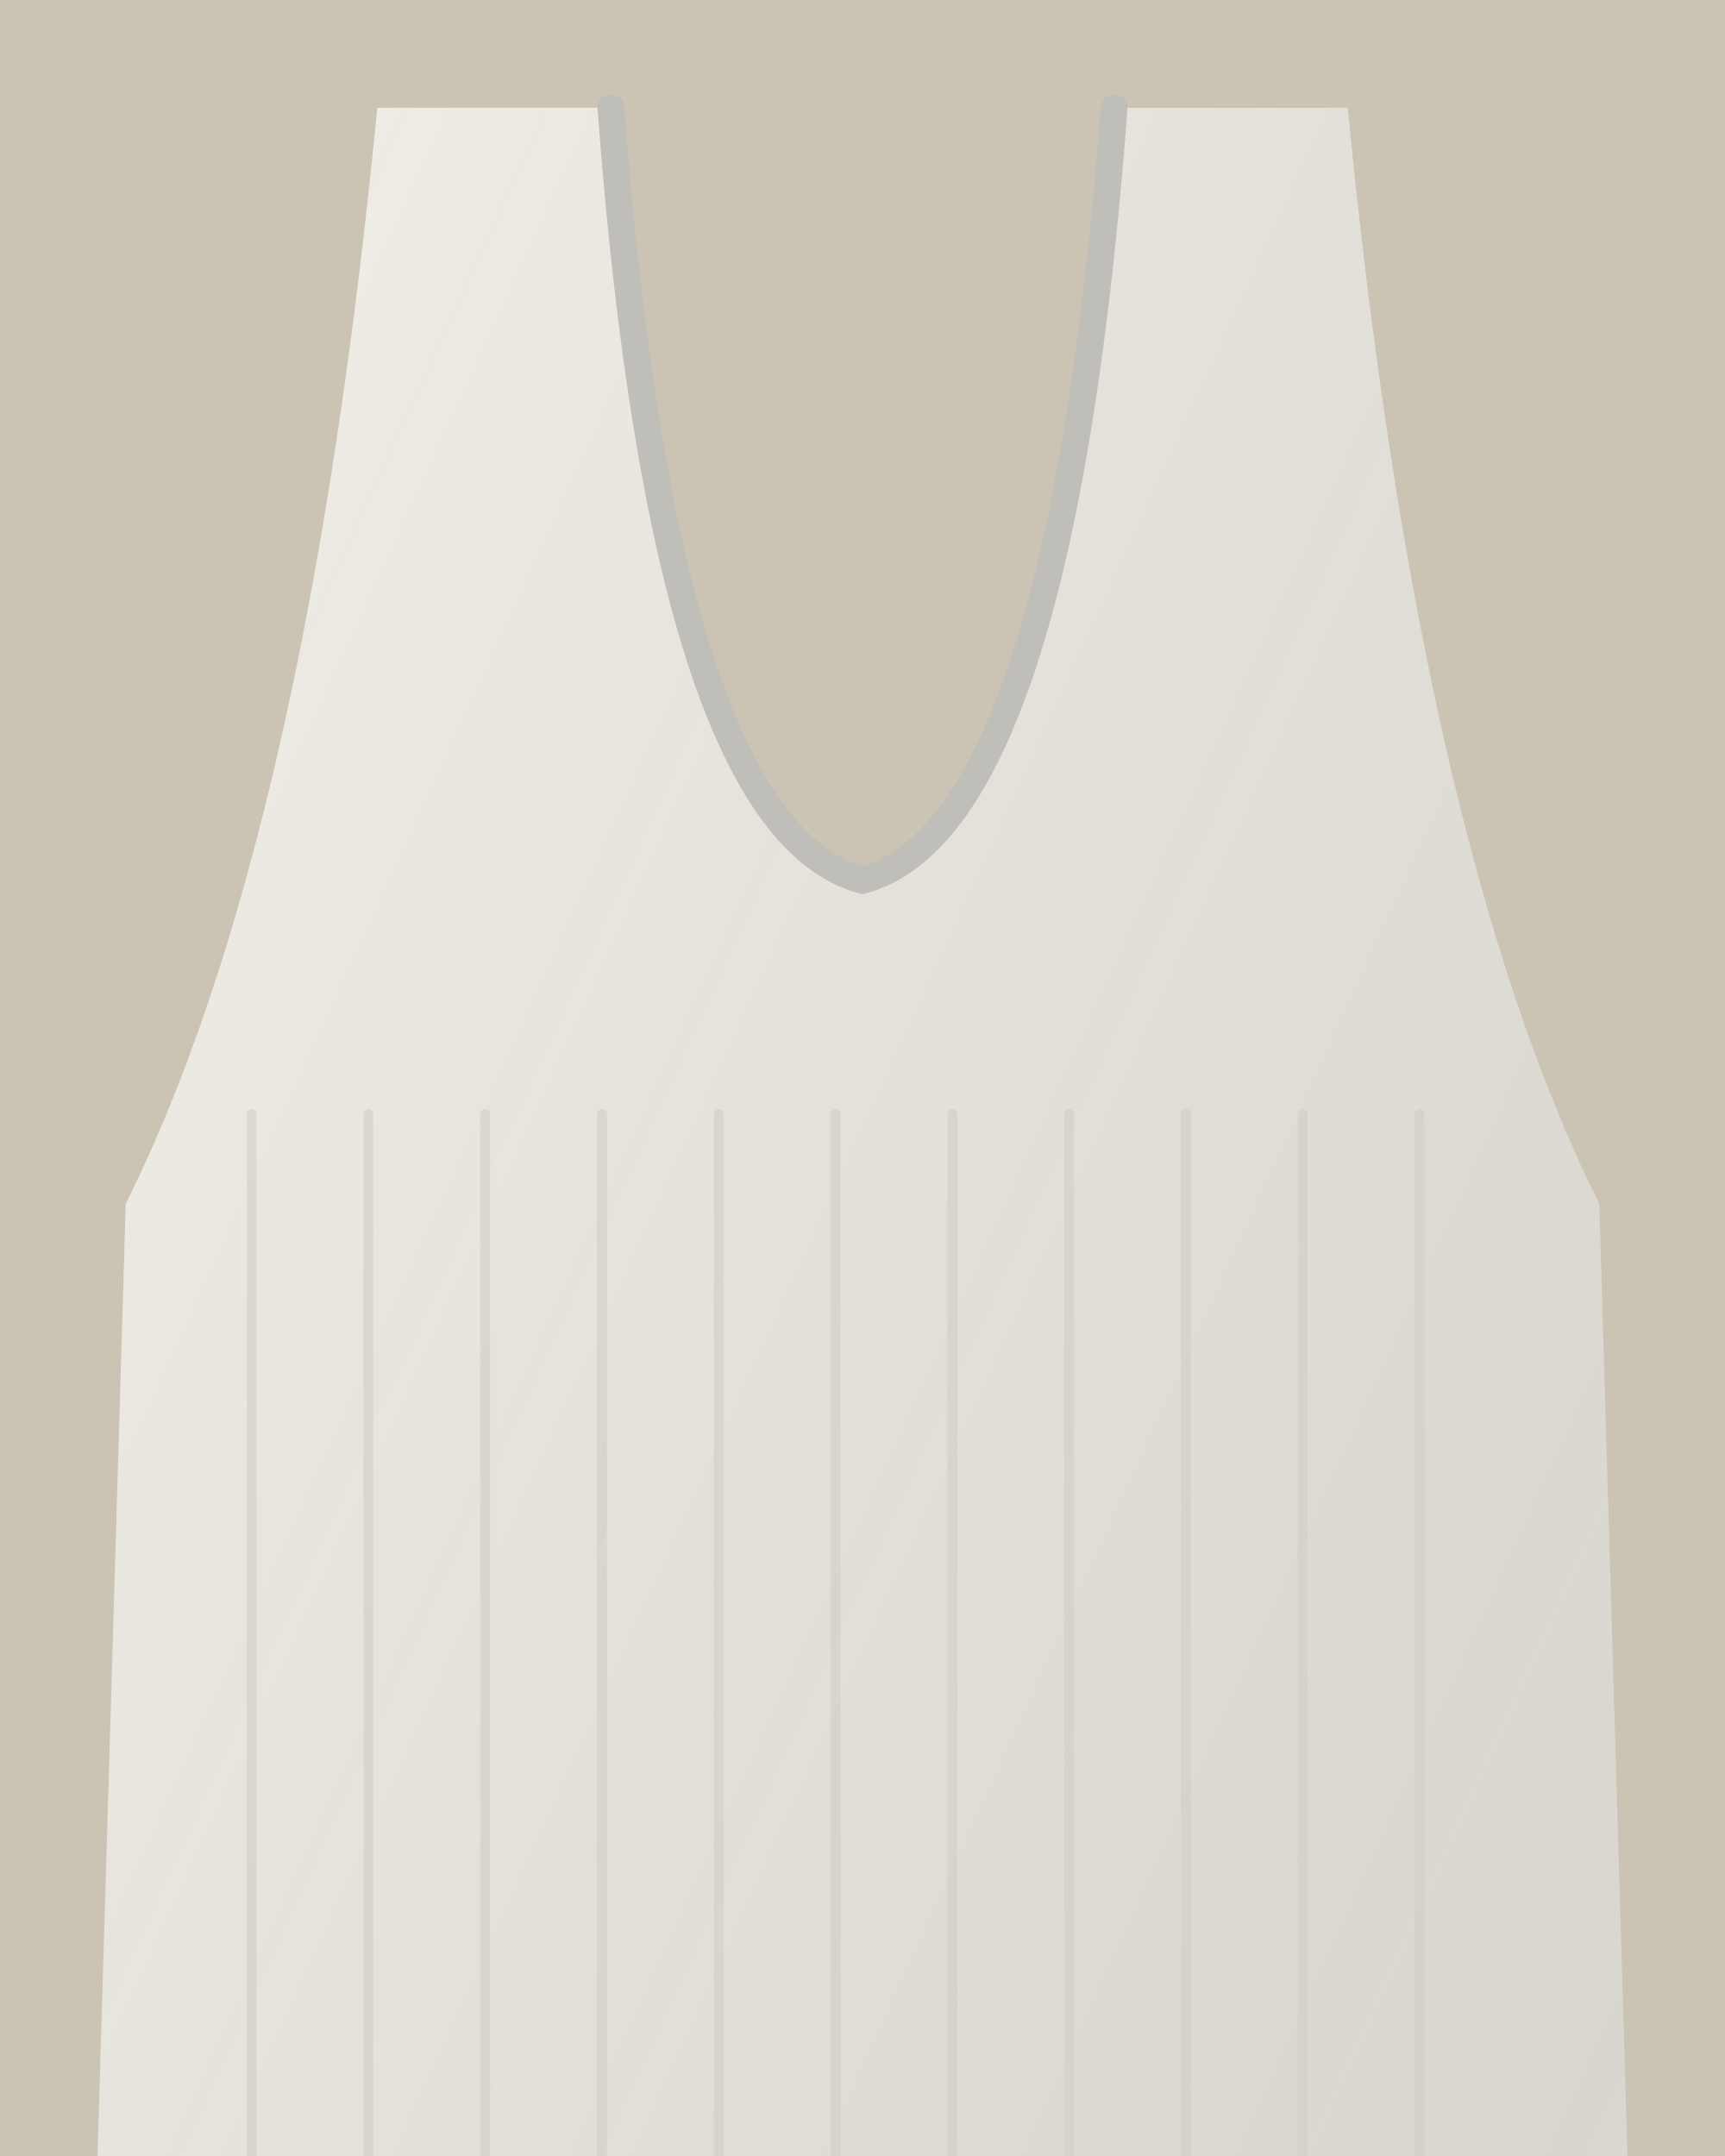
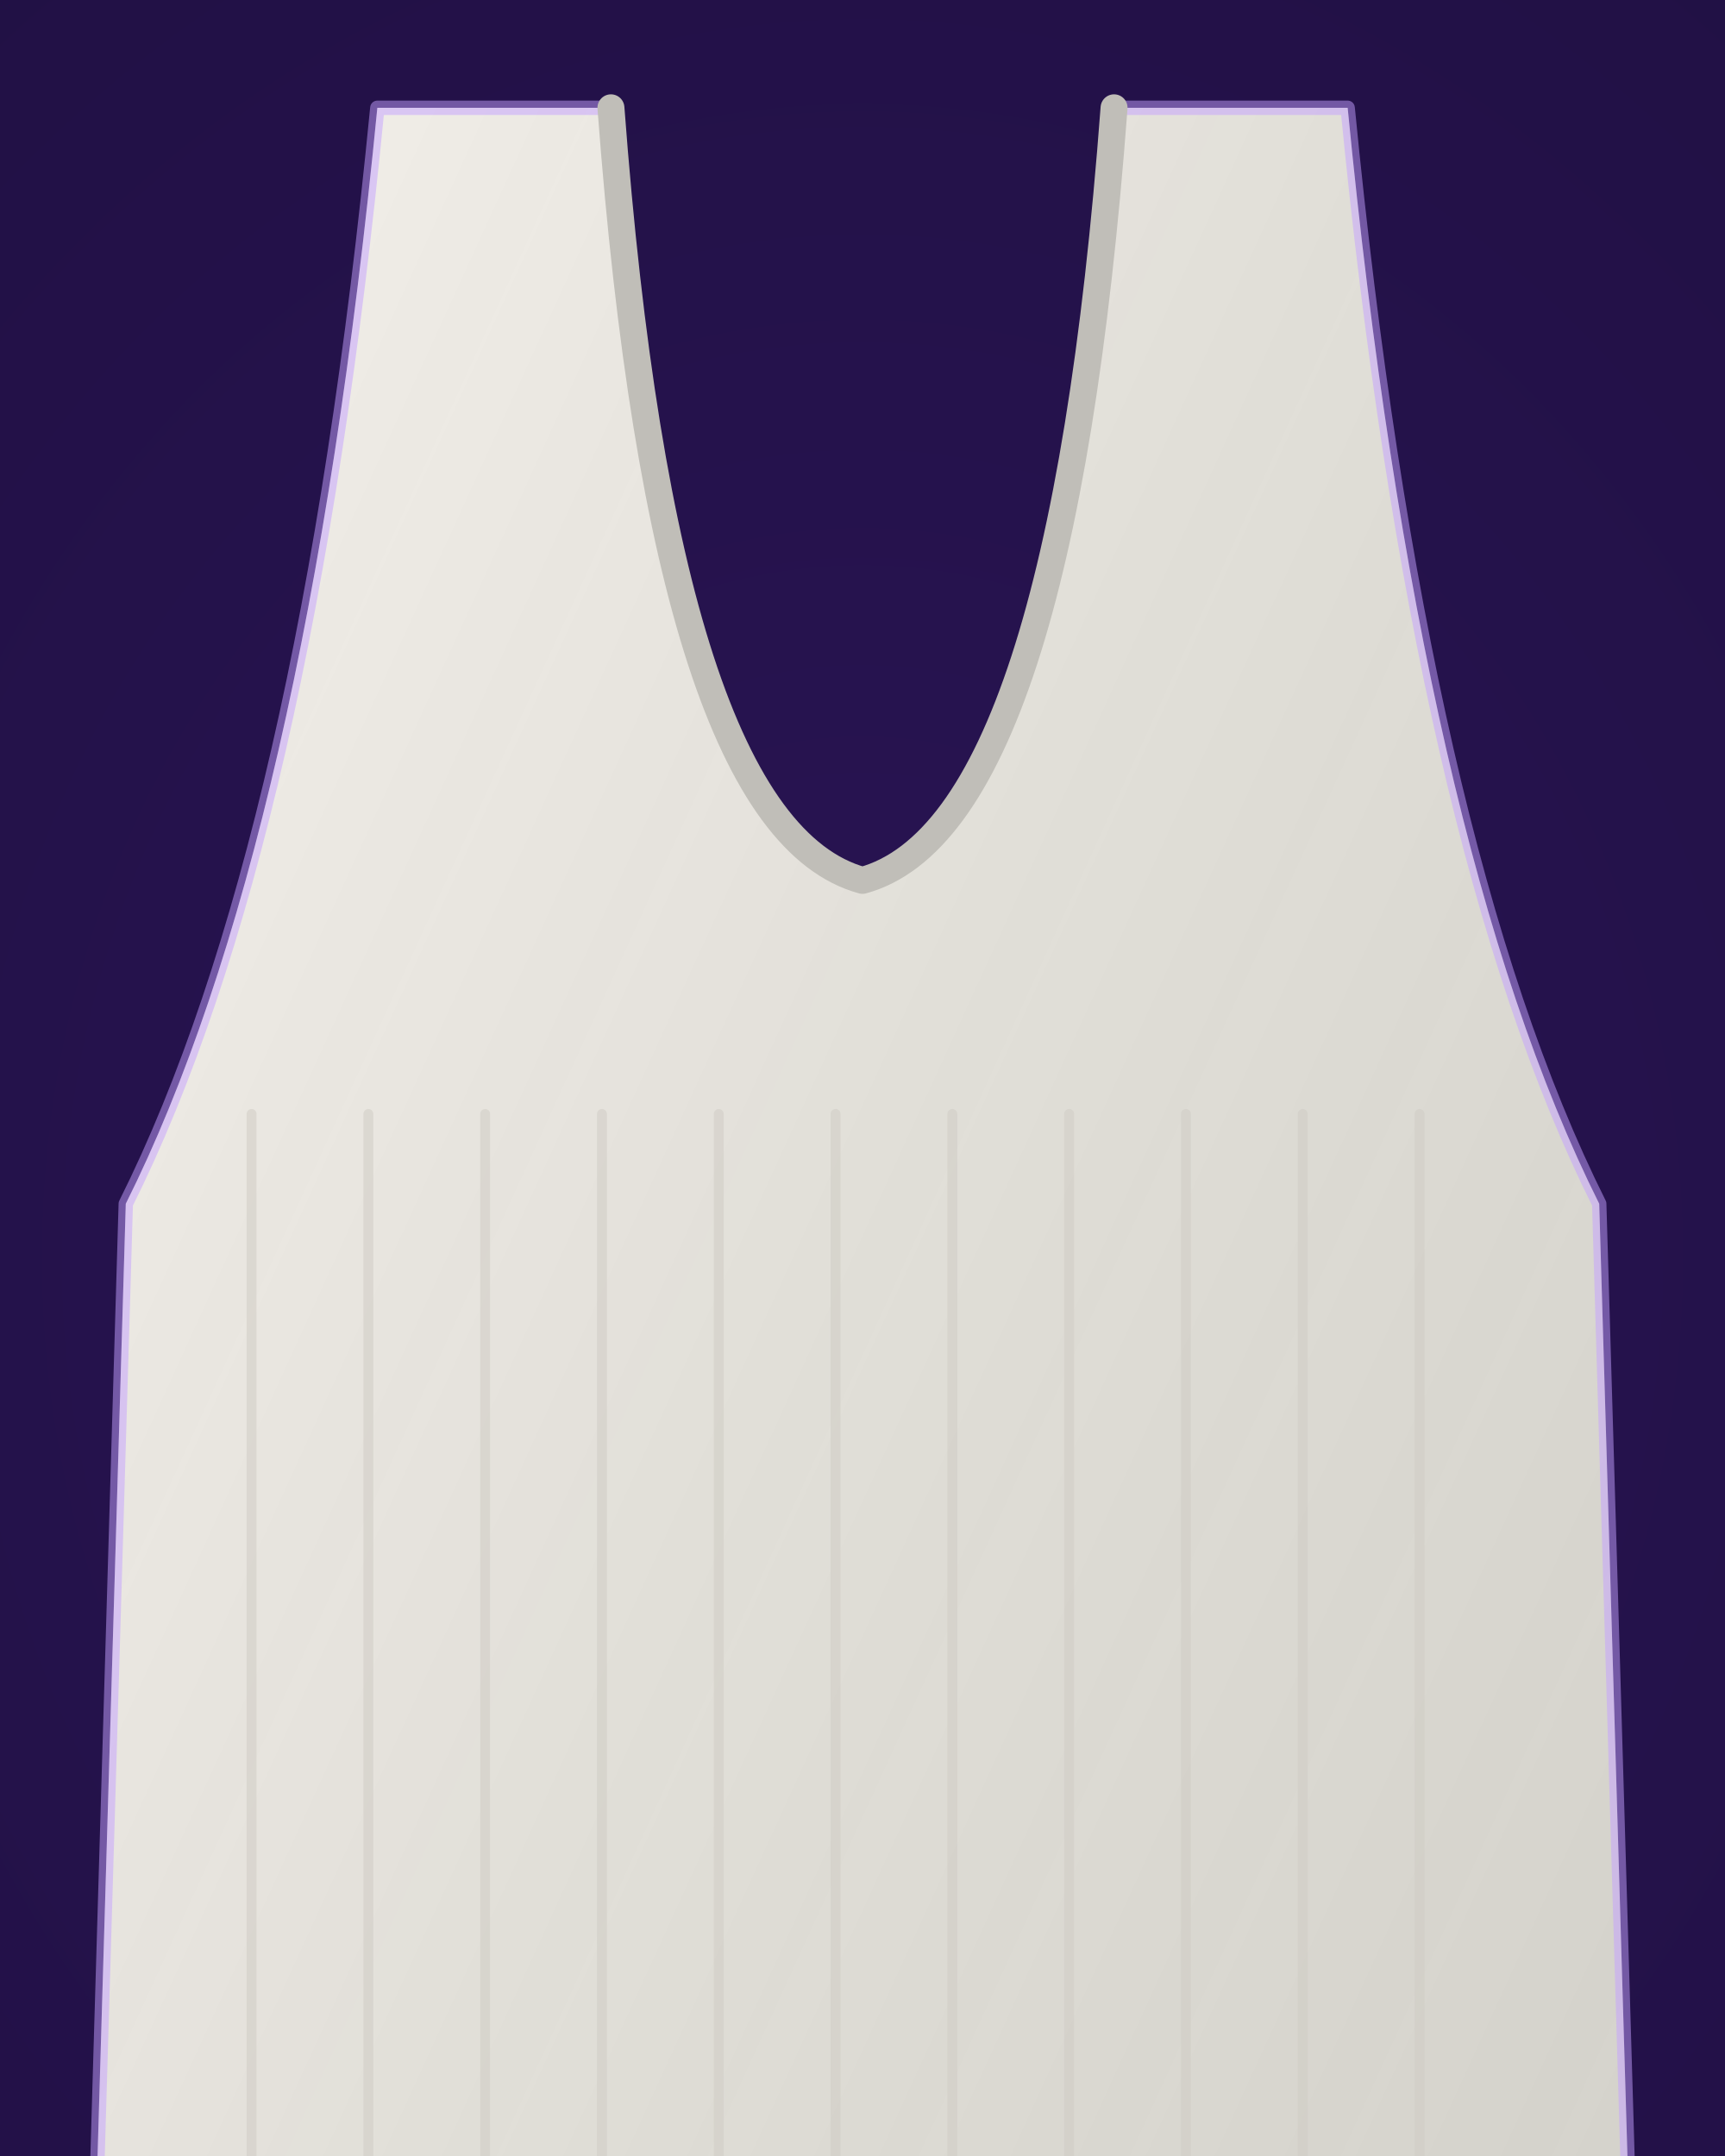
<svg xmlns="http://www.w3.org/2000/svg" viewBox="104 38 192 240" preserveAspectRatio="xMidYMid slice">
  <defs>
    <linearGradient id="g" x1="0" y1="0" x2="1" y2="1">
      <stop offset="0" stop-color="#fff" stop-opacity=".2" />
-       <stop offset="1" stop-color="#000" stop-opacity=".11" />
+       <stop offset="1" stop-color="#000" stop-opacity=".14" />
    </linearGradient>
+     <radialGradient id="bgr" cx=".5" cy=".42" r=".8">
+       <stop offset="0" stop-color="#291454" />
+       <stop offset="1" stop-color="#0A0618" />
+     </radialGradient>
  </defs>
-   <rect x="-200" y="-200" width="800" height="900" fill="#CBC4B4" />
+   <rect x="-200" y="-200" width="800" height="900" fill="url(#bgr)" />
  <g transform="translate(0 12)">
    <path d="M146 38 L172 38 Q178 118 200 124 Q222 118 228 38 L254 38 Q262 120 282 160 L290 430 Q200 442 110 430 L118 160 Q138 120 146 38 Z" fill="#F1EEE6" />
    <path d="M146 38 L172 38 Q178 118 200 124 Q222 118 228 38 L254 38 Q262 120 282 160 L290 430 Q200 442 110 430 L118 160 Q138 120 146 38 Z" fill="url(#g)" />
+     <path d="M146 38 L172 38 Q178 118 200 124 Q222 118 228 38 L254 38 Q262 120 282 160 L290 430 Q200 442 110 430 L118 160 Q138 120 146 38 Z" fill="none" stroke="#C4A1FF" stroke-opacity=".5" stroke-width="1.6" stroke-linejoin="round" />
    <path d="M132 150 L132 428" fill="none" stroke="#cfccc5" stroke-width="1.1" stroke-linecap="round" stroke-linejoin="round" opacity=".55" />
    <path d="M145 150 L145 428" fill="none" stroke="#cfccc5" stroke-width="1.1" stroke-linecap="round" stroke-linejoin="round" opacity=".55" />
    <path d="M158 150 L158 428" fill="none" stroke="#cfccc5" stroke-width="1.1" stroke-linecap="round" stroke-linejoin="round" opacity=".55" />
    <path d="M171 150 L171 428" fill="none" stroke="#cfccc5" stroke-width="1.1" stroke-linecap="round" stroke-linejoin="round" opacity=".55" />
    <path d="M184 150 L184 428" fill="none" stroke="#cfccc5" stroke-width="1.1" stroke-linecap="round" stroke-linejoin="round" opacity=".55" />
    <path d="M197 150 L197 428" fill="none" stroke="#cfccc5" stroke-width="1.1" stroke-linecap="round" stroke-linejoin="round" opacity=".55" />
    <path d="M210 150 L210 428" fill="none" stroke="#cfccc5" stroke-width="1.1" stroke-linecap="round" stroke-linejoin="round" opacity=".55" />
    <path d="M223 150 L223 428" fill="none" stroke="#cfccc5" stroke-width="1.1" stroke-linecap="round" stroke-linejoin="round" opacity=".55" />
    <path d="M236 150 L236 428" fill="none" stroke="#cfccc5" stroke-width="1.1" stroke-linecap="round" stroke-linejoin="round" opacity=".55" />
    <path d="M249 150 L249 428" fill="none" stroke="#cfccc5" stroke-width="1.1" stroke-linecap="round" stroke-linejoin="round" opacity=".55" />
    <path d="M262 150 L262 428" fill="none" stroke="#cfccc5" stroke-width="1.1" stroke-linecap="round" stroke-linejoin="round" opacity=".55" />
    <path d="M172 38 Q178 118 200 124 Q222 118 228 38" fill="none" stroke="#c0beb8" stroke-width="3" stroke-linecap="round" stroke-linejoin="round" />
  </g>
</svg>
